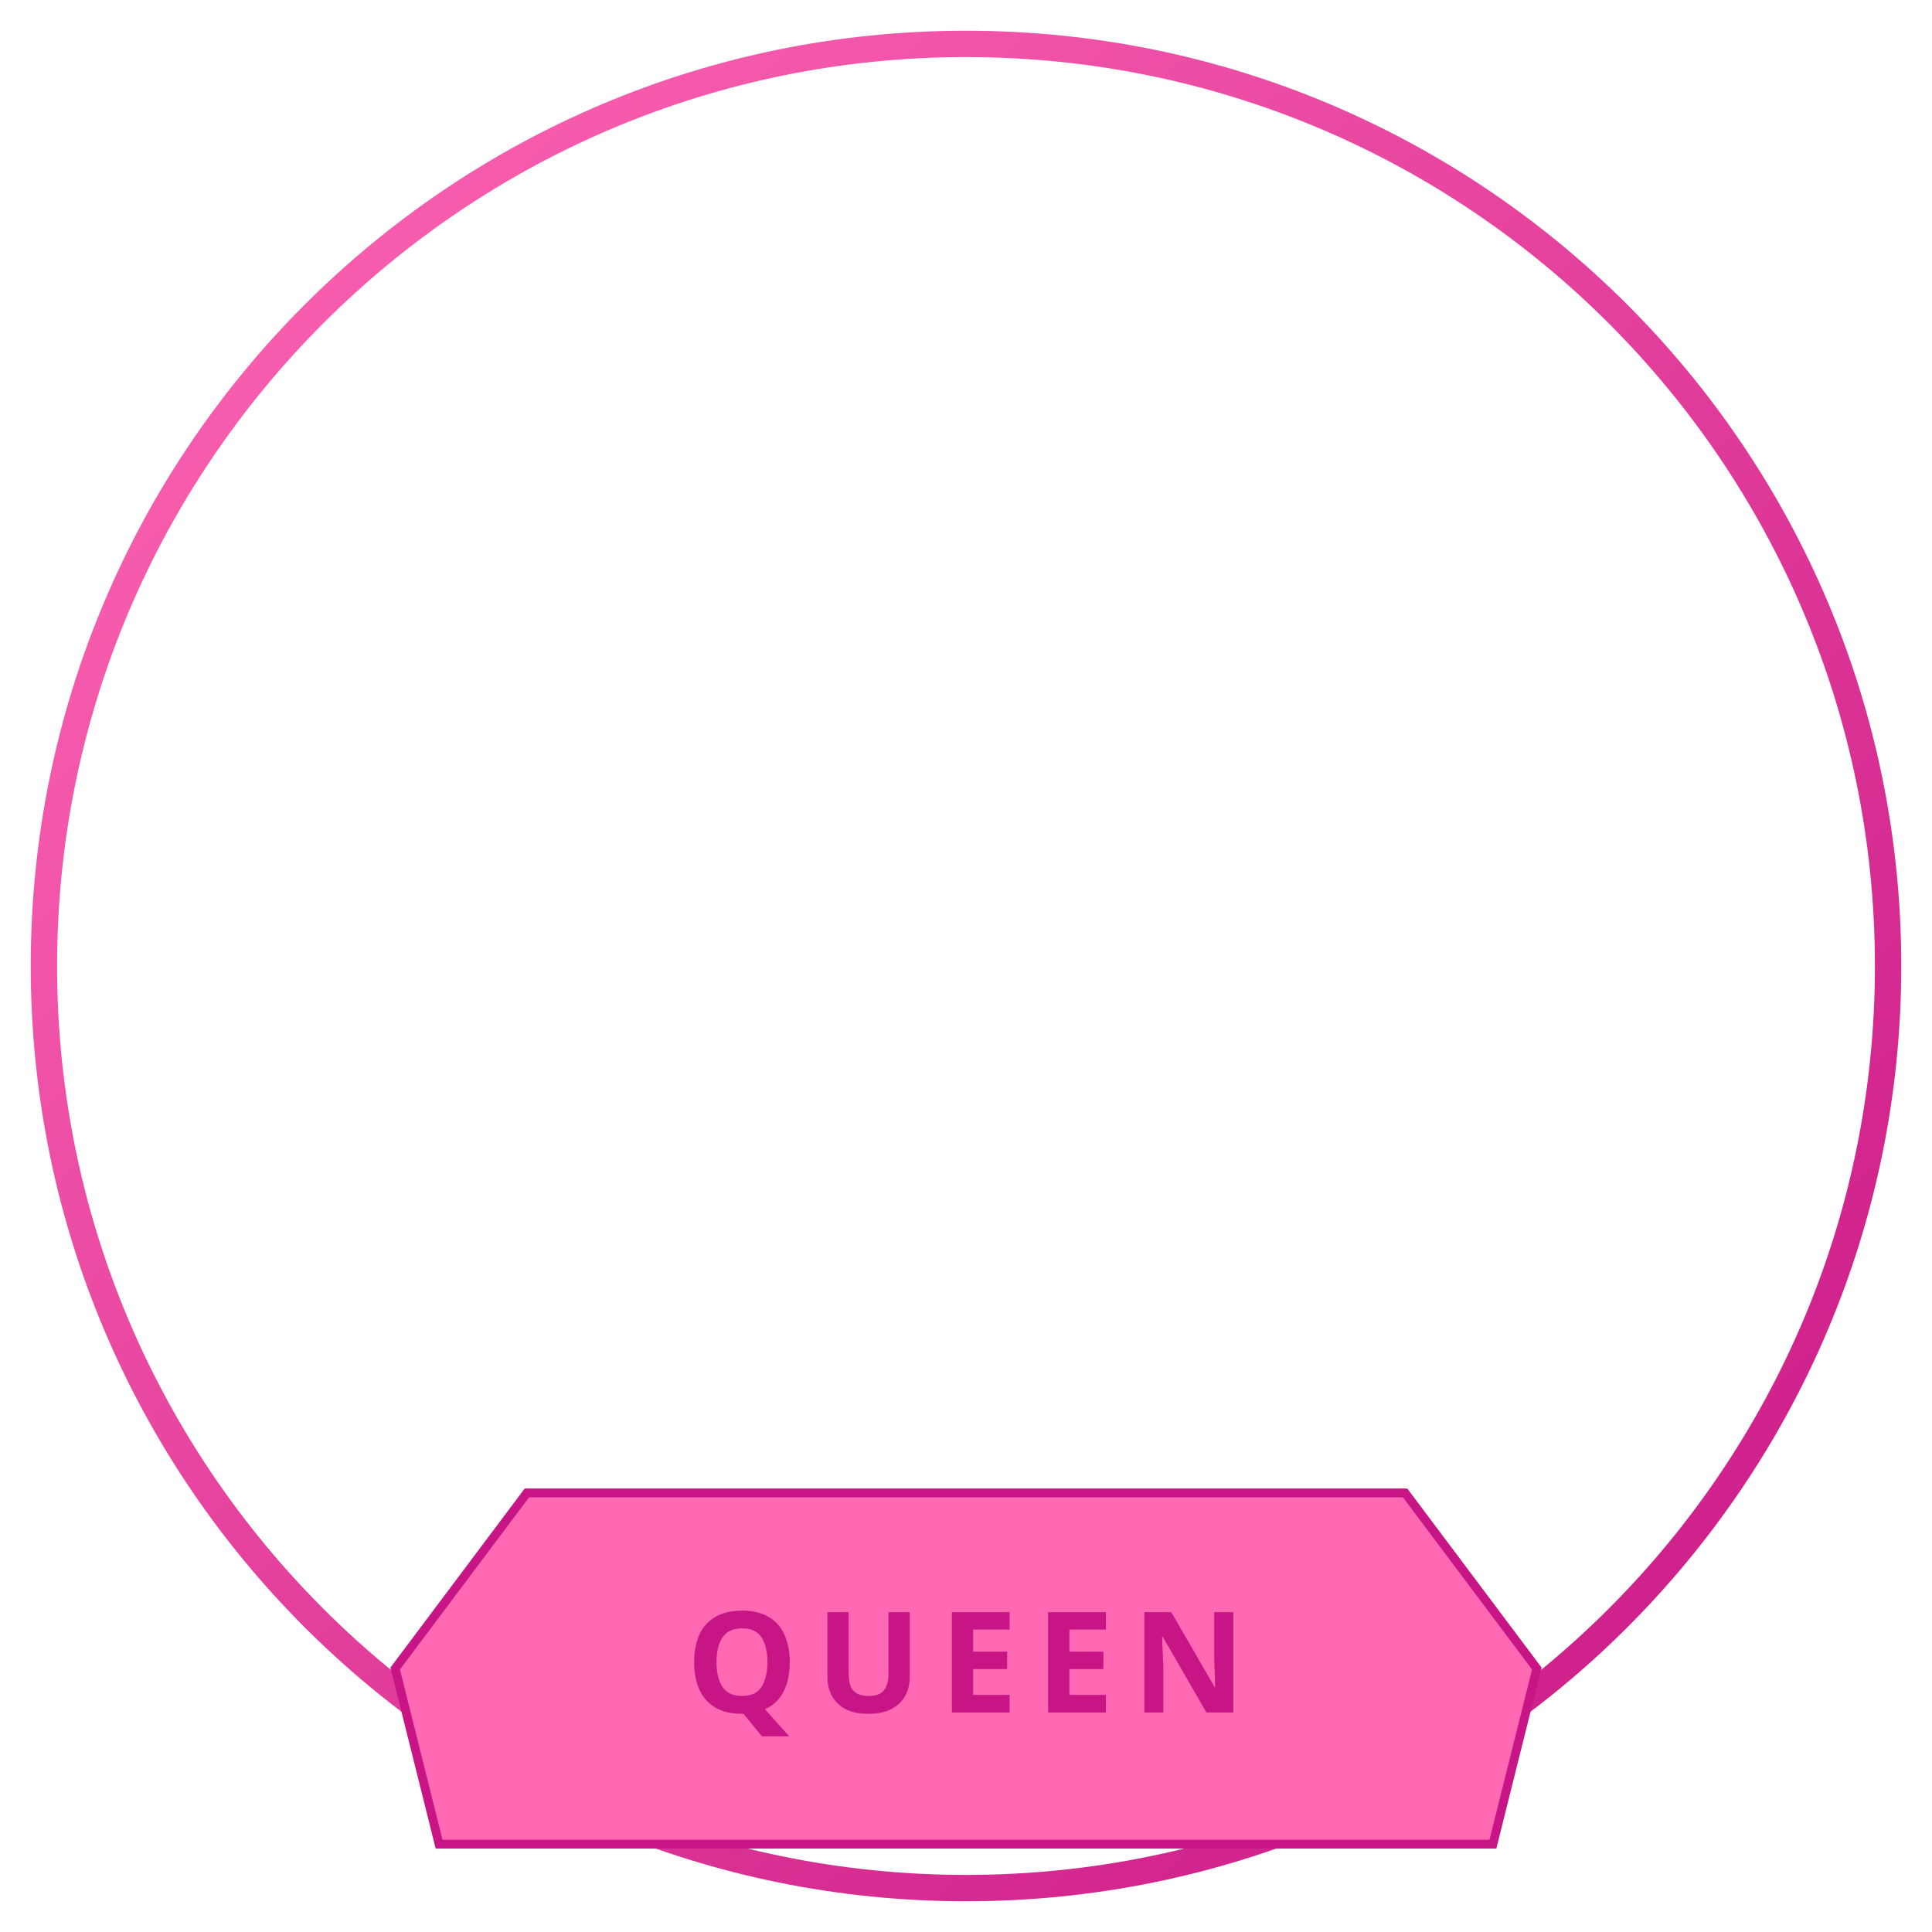
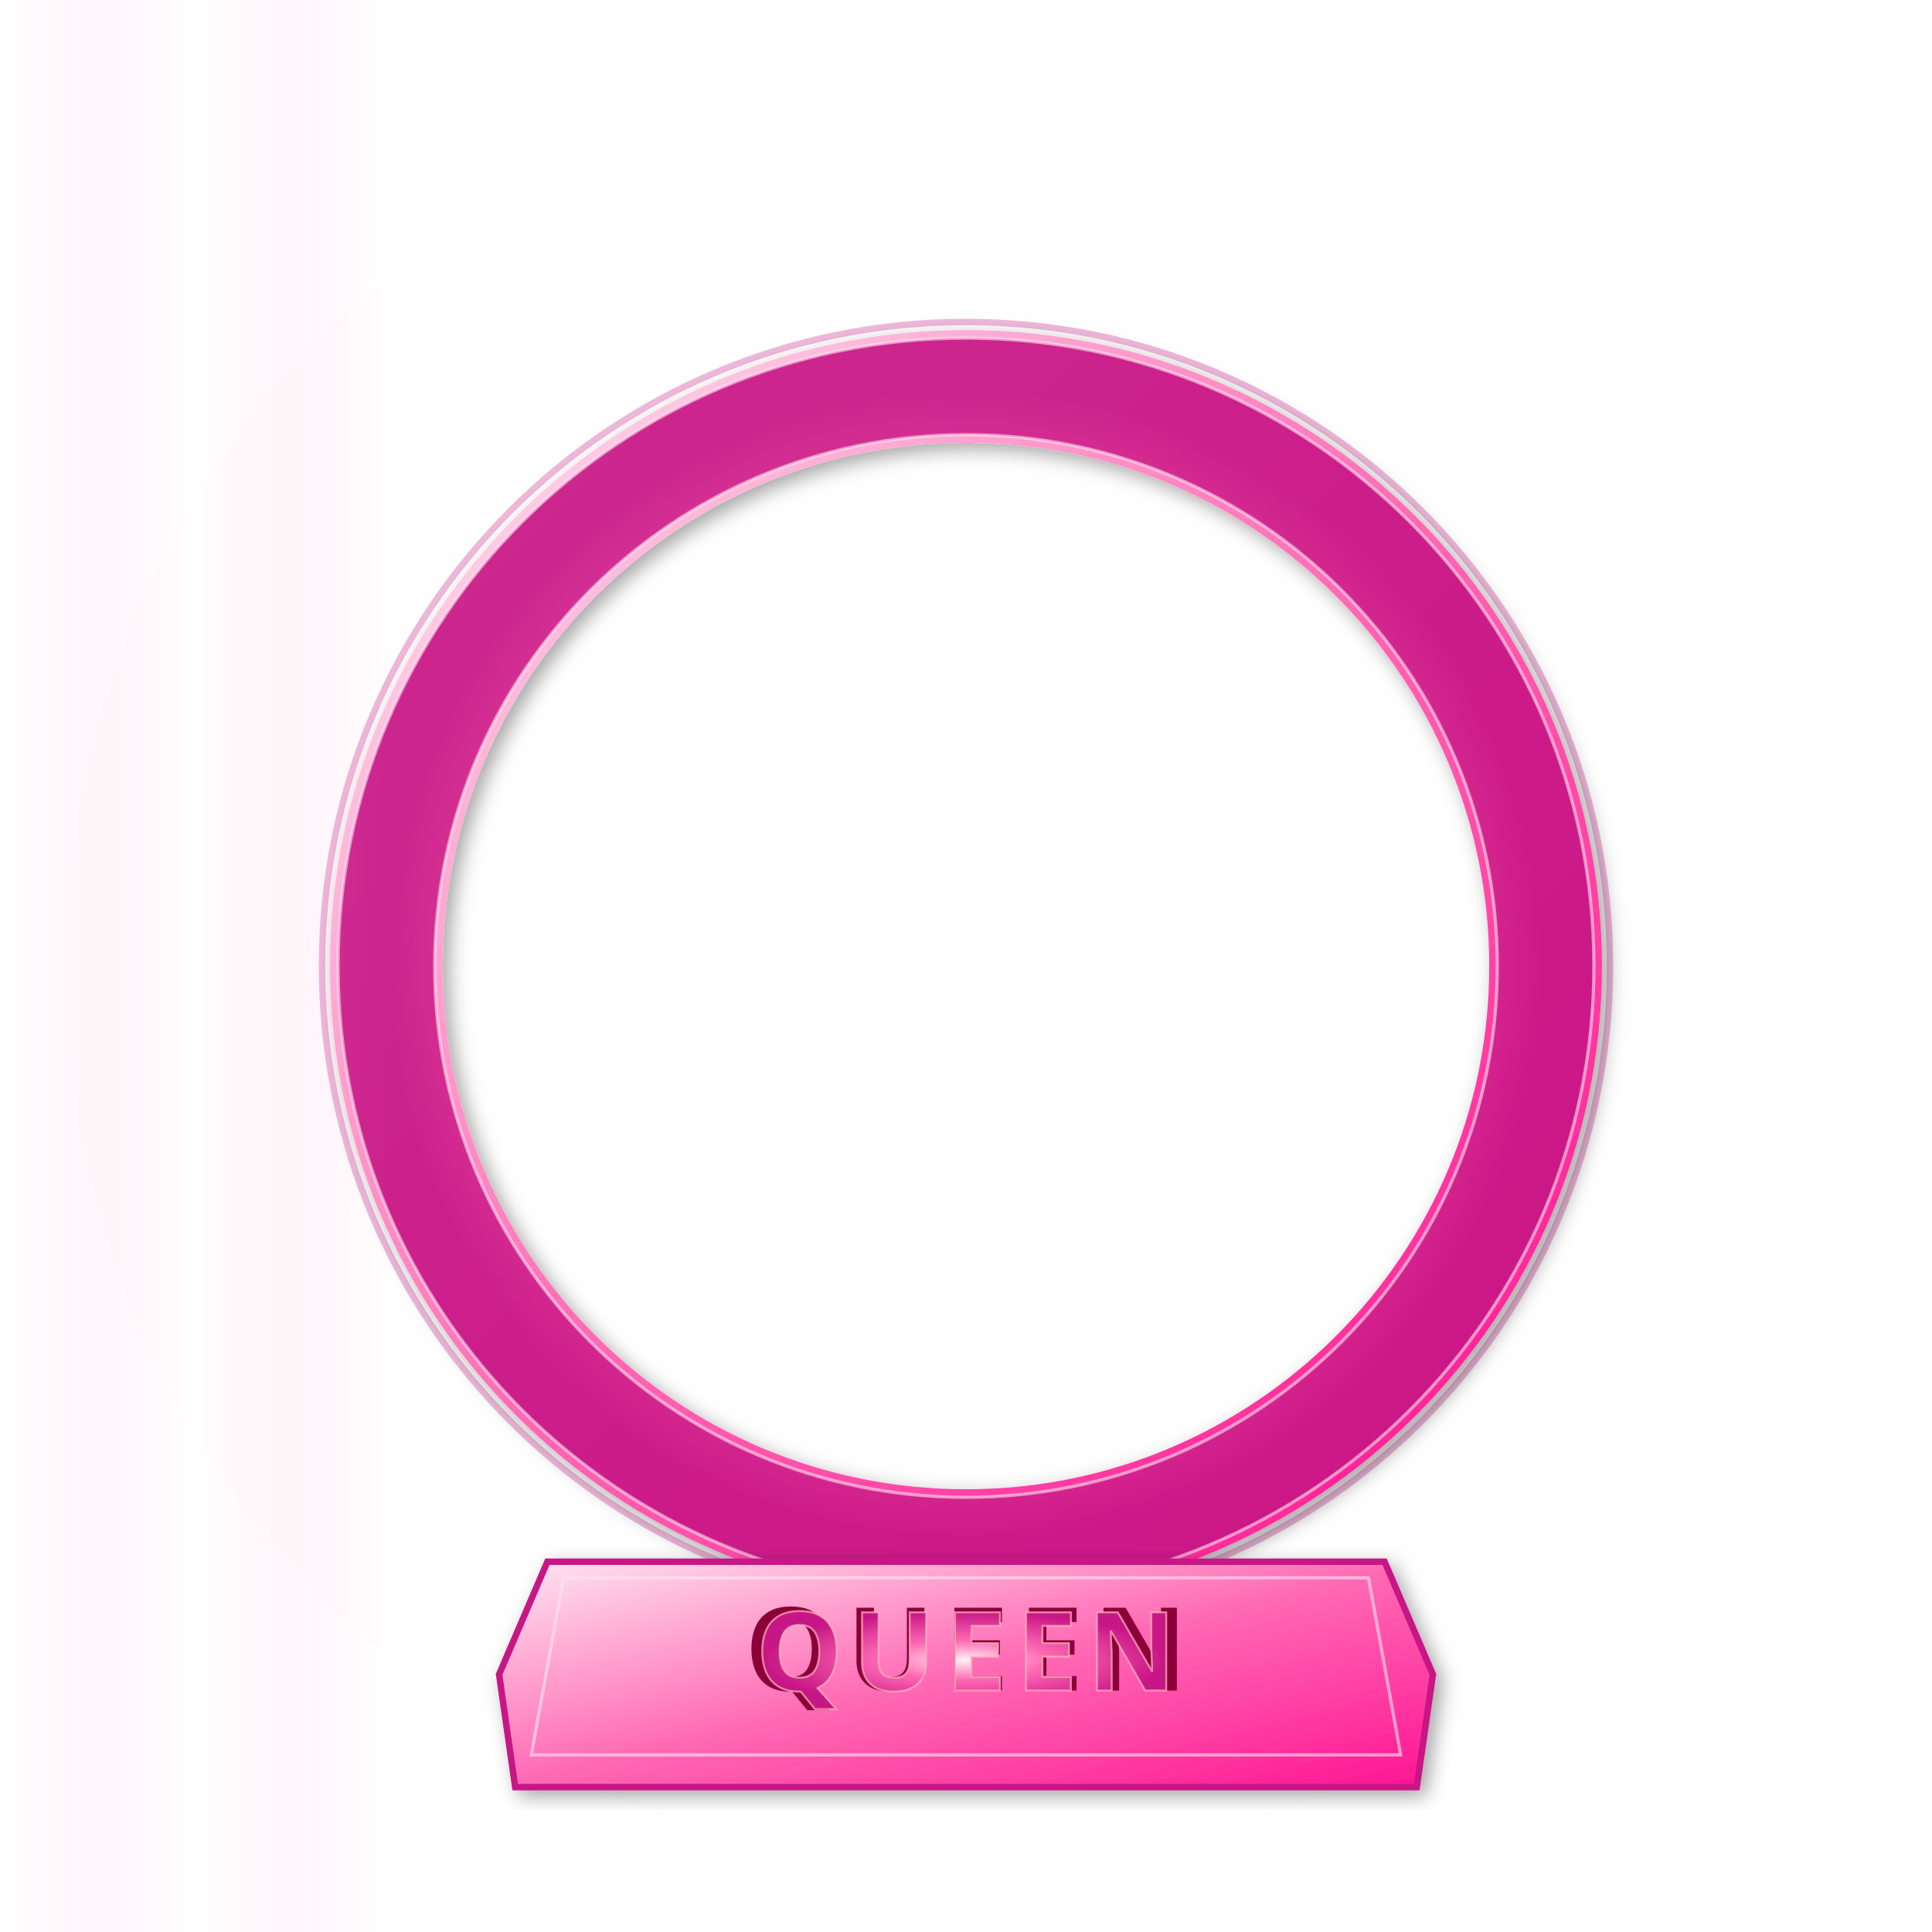
- <svg xmlns="http://www.w3.org/2000/svg" width="220" height="220" viewBox="0 0 220 220" fill="none">
+ <svg xmlns="http://www.w3.org/2000/svg" width="600" height="600" viewBox="0 0 600 600">
  <defs>
-     <linearGradient id="frameGrad" x1="0" y1="0" x2="1" y2="1">
-       <stop offset="0%" stop-color="#ff69b4" />
+     <linearGradient id="pinkGradient1" x1="0" y1="0" x2="1" y2="1">
+       <stop offset="0%" stop-color="#ffe6f2" />
+       <stop offset="50%" stop-color="#ff69b4" />
+       <stop offset="100%" stop-color="#ff1493" />
+     </linearGradient>
+     <radialGradient id="pinkRadial" cx="50%" cy="50%" r="50%">
+       <stop offset="0%" stop-color="#fff0f5" />
+       <stop offset="40%" stop-color="#ff69b4" />
      <stop offset="100%" stop-color="#c71585" />
+     </radialGradient>
+     <linearGradient id="pinkShine" x1="0" y1="0" x2="1" y2="0">
+       <stop offset="0%" stop-color="#ff69b4" stop-opacity="0" />
+       <stop offset="50%" stop-color="#ffffff" stop-opacity="0.85" />
+       <stop offset="100%" stop-color="#ff69b4" stop-opacity="0" />
    </linearGradient>
+     <filter id="shadow">
+       <feDropShadow dx="2" dy="2" stdDeviation="3" flood-opacity="0.35" />
+     </filter>
  </defs>
-   <circle cx="110" cy="110" r="105" fill="none" stroke="url(#frameGrad)" stroke-width="3" />
-   <g>
-     <path d="M60,170 L160,170 L175,190 L170,210 L50,210 L45,190 Z" fill="#ff69b4" stroke="#c71585" stroke-width="1" />
-     <text x="110" y="195" text-anchor="middle" fill="#c71585" font-size="16" font-family="Arial Black" font-weight="bold" letter-spacing="2">QUEEN</text>
+   <circle cx="300" cy="300" r="280" fill="#fff0f5" opacity="0.08" />
+   <circle cx="300" cy="300" r="200" fill="none" stroke="#c71585" stroke-width="2" opacity="0.3" />
+   <circle cx="300" cy="300" r="180" fill="none" stroke="url(#pinkGradient1)" stroke-width="35" filter="url(#shadow)" />
+   <circle cx="300" cy="300" r="180" fill="none" stroke="url(#pinkRadial)" stroke-width="30" opacity="0.9" />
+   <circle cx="300" cy="300" r="195" fill="none" stroke="#ffe6f2" stroke-width="1" opacity="0.6" />
+   <circle cx="300" cy="300" r="165" fill="none" stroke="#ffe6f2" stroke-width="1" opacity="0.6" />
+   <rect x="0" y="0" width="120" height="600" fill="url(#pinkShine)" opacity="0.25">
+     <animateTransform attributeName="transform" type="translate" from="-120 0" to="720 0" dur="4s" repeatCount="indefinite" />
+   </rect>
+   <g filter="url(#shadow)">
+     <path d="M170,485 L430,485 L445,520 L440,555 L160,555 L155,520 Z" fill="url(#pinkGradient1)" stroke="#c71585" stroke-width="2" />
+     <path d="M175,490 L425,490 L435,545 L165,545 Z" fill="none" stroke="#ffe6f2" stroke-width="1" opacity="0.6" />
+     <text x="300" y="525" text-anchor="middle" fill="#8b0037" font-size="36" font-family="Arial Black" font-weight="bold" letter-spacing="3">QUEEN</text>
+     <text x="300" y="525" text-anchor="middle" fill="url(#pinkRadial)" font-size="34" font-family="Arial Black" font-weight="bold" letter-spacing="3">QUEEN</text>
+     <text x="300" y="525" text-anchor="middle" fill="none" stroke="#ffb6c1" stroke-width="0.6" font-size="34" font-family="Arial Black" font-weight="bold" letter-spacing="3" opacity="0.7">QUEEN</text>
  </g>
</svg>
